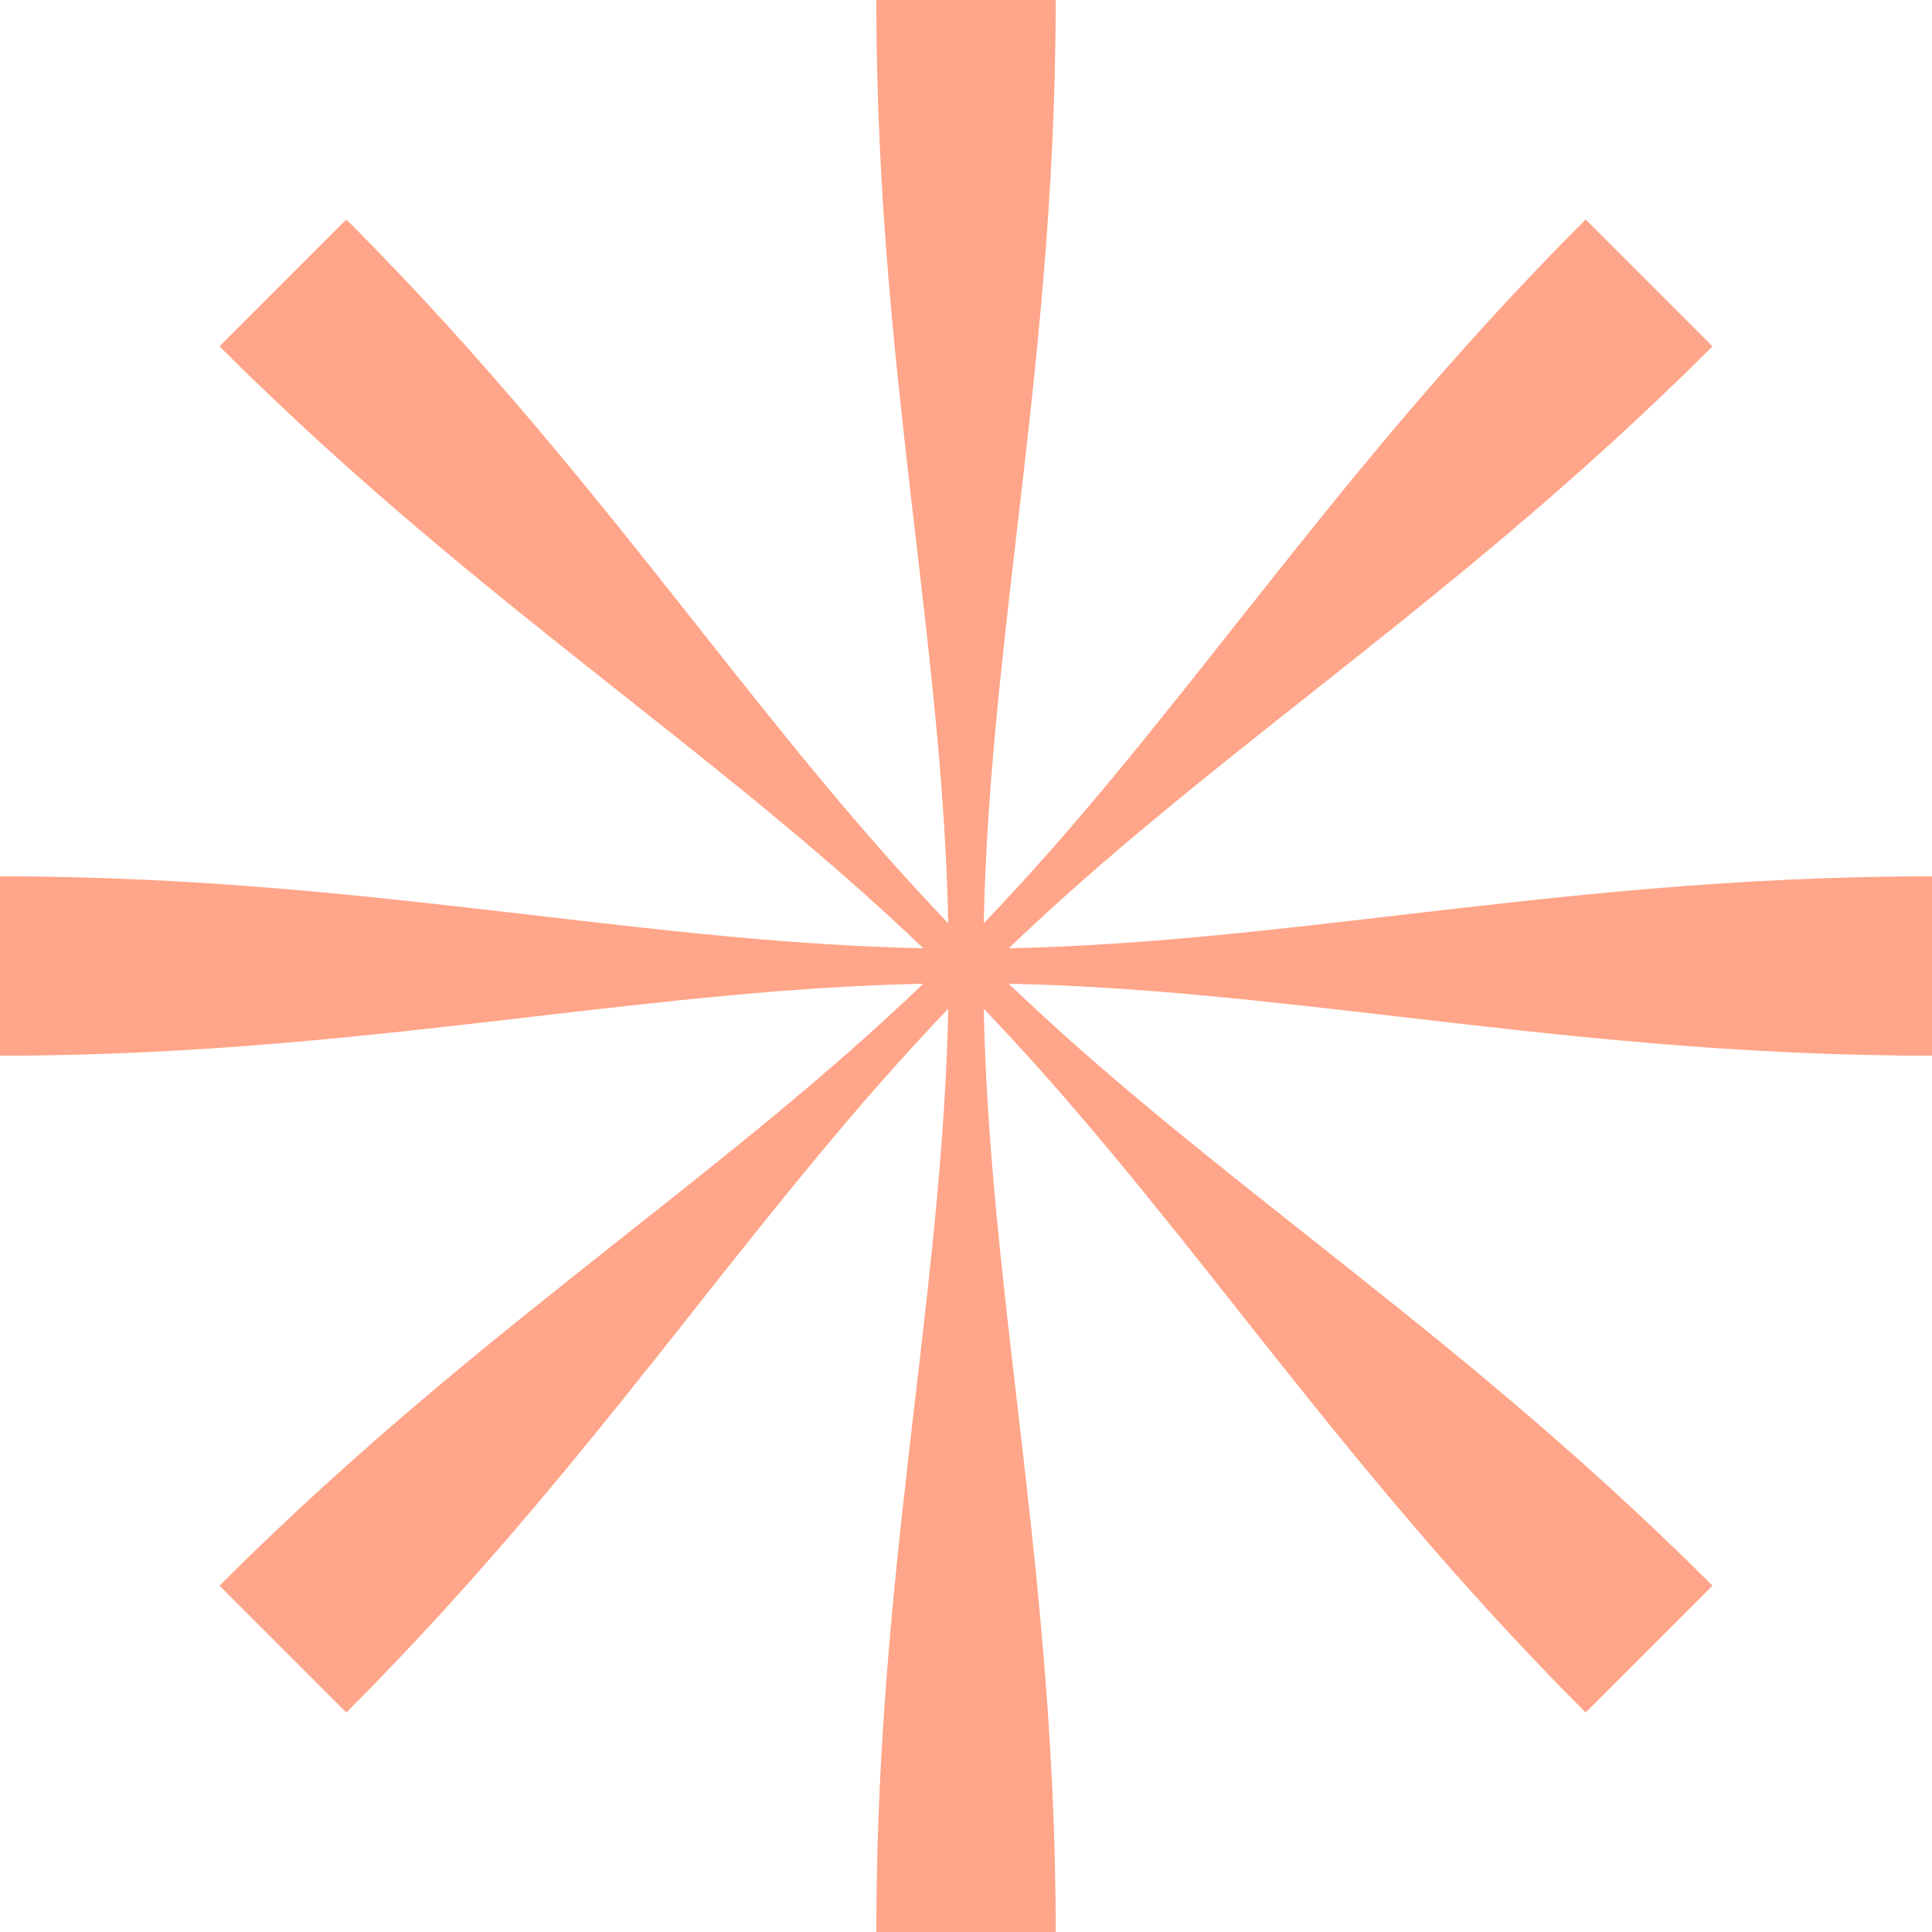
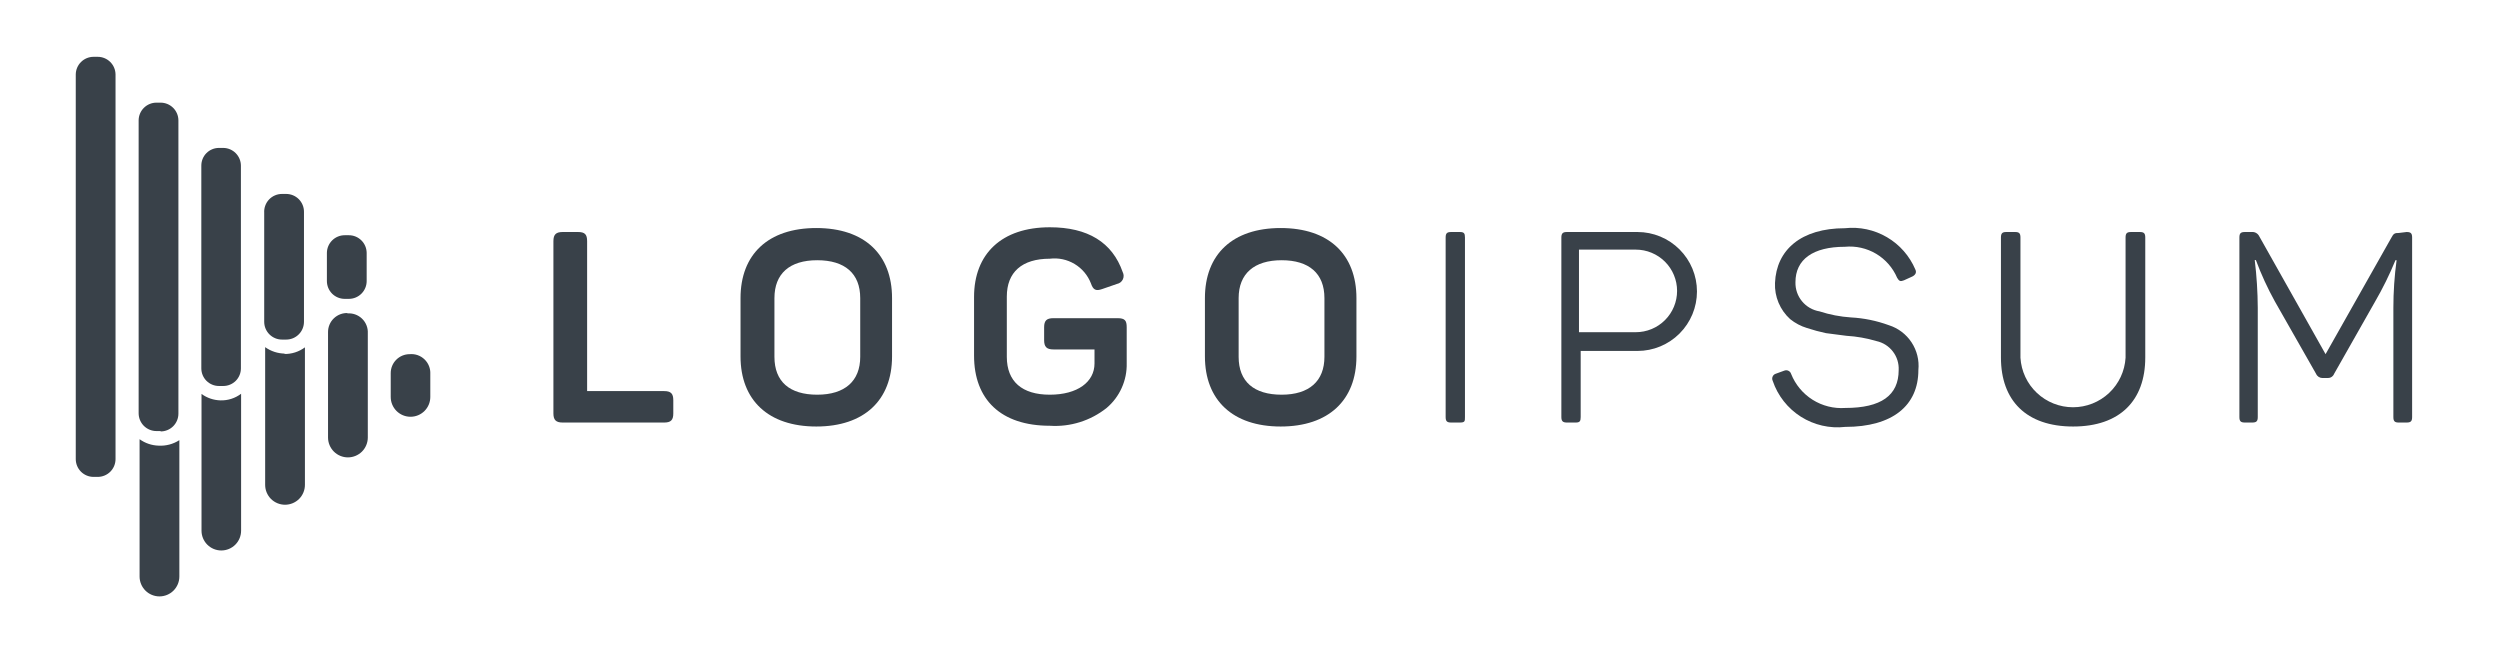
- <svg xmlns="http://www.w3.org/2000/svg" id="logo-36" width="40" height="40" viewBox="0 0 40 40" fill="none">
-   <path d="M18.952 11.073C18.559 7.699 18.143 4.136 18.143 0H21.857C21.857 4.09 21.443 7.648 21.05 11.025C20.73 13.778 20.424 16.411 20.367 19.115C22.232 17.17 23.863 15.107 25.572 12.946C27.679 10.282 29.904 7.469 32.829 4.545L35.455 7.171C32.563 10.063 29.755 12.286 27.088 14.397L27.086 14.399C24.914 16.118 22.837 17.762 20.885 19.633C23.579 19.576 26.191 19.272 28.927 18.952C32.301 18.559 35.864 18.143 40 18.143V21.857C35.91 21.857 32.352 21.443 28.975 21.05L28.972 21.05C26.22 20.73 23.588 20.424 20.885 20.367C22.829 22.23 24.891 23.861 27.05 25.569L27.053 25.572C29.717 27.679 32.53 29.904 35.455 32.829L32.829 35.455C29.937 32.563 27.714 29.755 25.604 27.089L25.599 27.082L25.595 27.076C23.878 24.908 22.235 22.834 20.367 20.885C20.424 23.589 20.73 26.222 21.05 28.975C21.443 32.352 21.857 35.91 21.857 40H18.143C18.143 35.864 18.559 32.301 18.952 28.927L18.953 28.922C19.272 26.188 19.576 23.577 19.633 20.885C17.765 22.834 16.122 24.908 14.405 27.076L14.401 27.082L14.396 27.089C12.286 29.755 10.063 32.563 7.171 35.455L4.545 32.829C7.47 29.904 10.283 27.679 12.947 25.572L12.95 25.569C15.109 23.861 17.171 22.23 19.115 20.367C16.411 20.424 13.778 20.73 11.025 21.05C7.648 21.443 4.09 21.857 0 21.857V18.143C4.136 18.143 7.699 18.559 11.073 18.952C13.809 19.272 16.421 19.576 19.115 19.633C17.163 17.762 15.084 16.117 12.912 14.397C10.245 12.286 7.437 10.063 4.545 7.171L7.171 4.545C10.096 7.469 12.321 10.282 14.428 12.946C16.137 15.107 17.768 17.17 19.633 19.115C19.576 16.423 19.272 13.812 18.953 11.078L18.952 11.073Z" class="ccustom" fill="#FFA589" />
+ <svg xmlns="http://www.w3.org/2000/svg" id="logo-2" width="132" height="35" viewBox="0 0 132 35" fill="none">
+   <path d="M30.52 12.25C30.88 12.25 31 12.38 31 12.73V20.65H35.07C35.42 20.65 35.55 20.78 35.55 21.13V21.83C35.55 22.18 35.42 22.31 35.07 22.31H29.71C29.36 22.31 29.22 22.18 29.22 21.83V12.73C29.22 12.38 29.36 12.25 29.71 12.25H30.52Z" class="ccustom" fill="#394149" />
+   <path d="M39.1 15.74C39.1 13.43 40.56 12.04 43.1 12.04C45.64 12.04 47.1 13.43 47.1 15.74V18.82C47.1 21.13 45.63 22.52 43.1 22.52C40.57 22.52 39.1 21.13 39.1 18.82V15.74ZM45.42 15.74C45.42 14.44 44.61 13.74 43.15 13.74C41.69 13.74 40.89 14.45 40.89 15.74V18.84C40.89 20.15 41.69 20.84 43.15 20.84C44.61 20.84 45.42 20.12 45.42 18.84V15.74Z" class="ccustom" fill="#394149" />
+   <path d="M59.01 16.8C59.4 16.8 59.49 16.93 59.49 17.28V19.18C59.501 19.628 59.411 20.072 59.227 20.48C59.044 20.889 58.772 21.251 58.43 21.54C57.582 22.215 56.512 22.551 55.43 22.48C52.84 22.48 51.43 21.09 51.43 18.78V15.68C51.43 13.4 52.89 12 55.43 12C57.43 12 58.73 12.79 59.28 14.37C59.311 14.429 59.327 14.495 59.328 14.562C59.329 14.629 59.314 14.695 59.285 14.755C59.256 14.815 59.213 14.868 59.16 14.909C59.107 14.949 59.046 14.977 58.98 14.99L58.2 15.26C57.86 15.38 57.72 15.31 57.6 14.96C57.434 14.533 57.131 14.173 56.738 13.938C56.345 13.702 55.885 13.604 55.43 13.66C53.96 13.66 53.16 14.37 53.16 15.66V18.84C53.16 20.15 53.97 20.84 55.43 20.84C56.89 20.84 57.79 20.17 57.79 19.19V18.45H55.62C55.26 18.45 55.13 18.31 55.13 17.96V17.28C55.13 16.93 55.26 16.8 55.62 16.8H59.01Z" class="ccustom" fill="#394149" />
+   <path d="M63.62 15.74C63.62 13.43 65.08 12.04 67.62 12.04C70.16 12.04 71.62 13.43 71.62 15.74V18.82C71.62 21.13 70.15 22.52 67.62 22.52C65.09 22.52 63.62 21.13 63.62 18.82V15.74ZM69.93 15.74C69.93 14.44 69.12 13.74 67.67 13.74C66.22 13.74 65.4 14.45 65.4 15.74V18.84C65.4 20.15 66.21 20.84 67.67 20.84C69.13 20.84 69.93 20.12 69.93 18.84V15.74Z" class="ccustom" fill="#394149" />
+   <path d="M76.33 12.54C76.33 12.32 76.4 12.25 76.62 12.25H77.08C77.3 12.25 77.35 12.32 77.35 12.54V22.02C77.35 22.24 77.35 22.31 77.08 22.31H76.62C76.4 22.31 76.33 22.24 76.33 22.02V12.54Z" class="ccustom" fill="#394149" />
+   <path d="M86.46 12.25C87.293 12.25 88.091 12.581 88.68 13.17C89.269 13.758 89.6 14.557 89.6 15.39C89.6 16.223 89.269 17.021 88.68 17.61C88.091 18.199 87.293 18.53 86.46 18.53H83.46V22.02C83.46 22.24 83.41 22.31 83.2 22.31H82.73C82.52 22.31 82.44 22.24 82.44 22.02V12.54C82.44 12.32 82.52 12.25 82.73 12.25H86.46ZM86.37 17.54C86.656 17.54 86.94 17.484 87.204 17.374C87.469 17.265 87.709 17.104 87.912 16.901C88.114 16.699 88.275 16.459 88.384 16.194C88.494 15.93 88.55 15.646 88.55 15.36C88.55 15.074 88.494 14.79 88.384 14.526C88.275 14.261 88.114 14.021 87.912 13.819C87.709 13.616 87.469 13.456 87.204 13.346C86.94 13.236 86.656 13.18 86.37 13.18H83.37V17.54H86.37Z" class="ccustom" fill="#394149" />
+   <path d="M97.41 12.05C98.182 11.965 98.961 12.131 99.631 12.524C100.301 12.916 100.827 13.515 101.13 14.23C101.21 14.39 101.13 14.52 100.97 14.6L100.53 14.8C100.35 14.87 100.28 14.86 100.17 14.67C99.943 14.139 99.554 13.694 99.058 13.399C98.562 13.105 97.984 12.975 97.41 13.03C95.72 13.03 94.8 13.7 94.8 14.9C94.79 15.267 94.913 15.625 95.147 15.908C95.38 16.191 95.708 16.38 96.07 16.44C96.608 16.615 97.165 16.723 97.73 16.76C98.413 16.796 99.087 16.935 99.73 17.17C100.223 17.326 100.647 17.646 100.931 18.078C101.215 18.51 101.342 19.026 101.29 19.54C101.29 21.41 99.93 22.54 97.43 22.54C96.61 22.634 95.783 22.444 95.086 22.002C94.389 21.559 93.864 20.892 93.6 20.11C93.582 20.074 93.573 20.035 93.572 19.995C93.571 19.956 93.579 19.916 93.596 19.88C93.612 19.844 93.636 19.811 93.666 19.785C93.696 19.759 93.732 19.741 93.77 19.73L94.21 19.57C94.245 19.556 94.282 19.549 94.319 19.55C94.357 19.551 94.394 19.56 94.427 19.576C94.461 19.592 94.491 19.615 94.516 19.643C94.54 19.671 94.559 19.704 94.57 19.74C94.794 20.305 95.192 20.784 95.706 21.108C96.22 21.431 96.824 21.583 97.43 21.54C99.32 21.54 100.25 20.88 100.25 19.54C100.268 19.188 100.16 18.841 99.945 18.561C99.731 18.28 99.424 18.085 99.08 18.01C98.563 17.856 98.029 17.762 97.49 17.73L96.41 17.59C96.072 17.518 95.738 17.428 95.41 17.32C95.086 17.222 94.784 17.062 94.52 16.85C94.255 16.61 94.046 16.314 93.907 15.984C93.769 15.654 93.705 15.298 93.72 14.94C93.79 13.19 95.1 12.05 97.41 12.05Z" class="ccustom" fill="#394149" />
+   <path d="M106.68 18.89C106.722 19.597 107.033 20.262 107.549 20.747C108.065 21.233 108.747 21.503 109.455 21.503C110.163 21.503 110.845 21.233 111.361 20.747C111.877 20.262 112.187 19.597 112.23 18.89V12.54C112.23 12.32 112.3 12.25 112.52 12.25H112.98C113.2 12.25 113.27 12.32 113.27 12.54V18.88C113.27 21.15 111.93 22.52 109.46 22.52C106.99 22.52 105.65 21.15 105.65 18.88V12.54C105.65 12.32 105.72 12.25 105.93 12.25H106.4C106.61 12.25 106.68 12.32 106.68 12.54V18.89Z" class="ccustom" fill="#394149" />
+   <path d="M127.07 12.25C127.29 12.25 127.36 12.32 127.36 12.54V22.02C127.36 22.24 127.29 22.31 127.07 22.31H126.65C126.44 22.31 126.37 22.24 126.37 22.02V16.25C126.37 15.411 126.427 14.572 126.54 13.74H126.48C126.168 14.501 125.803 15.239 125.39 15.95L123.24 19.74C123.214 19.806 123.168 19.862 123.109 19.901C123.05 19.941 122.981 19.961 122.91 19.96H122.63C122.558 19.96 122.488 19.94 122.427 19.901C122.367 19.862 122.319 19.806 122.29 19.74L120.11 15.91C119.723 15.209 119.389 14.481 119.11 13.73H119.05C119.152 14.569 119.206 15.414 119.21 16.26V22.02C119.21 22.24 119.14 22.31 118.92 22.31H118.53C118.31 22.31 118.24 22.24 118.24 22.02V12.54C118.24 12.32 118.31 12.25 118.53 12.25H118.89C118.972 12.242 119.055 12.26 119.126 12.302C119.198 12.343 119.255 12.405 119.29 12.48L122.79 18.7L126.27 12.54C126.38 12.33 126.44 12.3 126.66 12.3L127.07 12.25Z" class="ccustom" fill="#394149" />
+   <path d="M12.73 20.79V28.02C12.73 28.297 12.62 28.563 12.424 28.759C12.228 28.955 11.962 29.065 11.685 29.065C11.408 29.065 11.142 28.955 10.946 28.759C10.75 28.563 10.64 28.297 10.64 28.02V20.8C10.931 21.012 11.28 21.131 11.64 21.14C12.033 21.151 12.417 21.028 12.73 20.79V20.79ZM21.63 18.7C21.365 18.7 21.11 18.805 20.923 18.993C20.735 19.18 20.63 19.435 20.63 19.7V20.96C20.63 21.237 20.74 21.503 20.936 21.699C21.132 21.895 21.398 22.005 21.675 22.005C21.952 22.005 22.218 21.895 22.414 21.699C22.61 21.503 22.72 21.237 22.72 20.96V19.75C22.728 19.607 22.705 19.463 22.652 19.33C22.599 19.196 22.519 19.075 22.415 18.976C22.312 18.876 22.188 18.8 22.053 18.752C21.917 18.705 21.773 18.687 21.63 18.7V18.7ZM8.37 23.53C8.01 23.519 7.662 23.401 7.37 23.19V30.44C7.37 30.718 7.481 30.986 7.678 31.183C7.874 31.379 8.142 31.49 8.42 31.49C8.698 31.49 8.966 31.379 9.162 31.183C9.359 30.986 9.47 30.718 9.47 30.44V23.24C9.143 23.451 8.758 23.553 8.37 23.53V23.53ZM18.37 16.53C18.235 16.523 18.099 16.544 17.972 16.591C17.845 16.639 17.729 16.711 17.63 16.805C17.532 16.898 17.454 17.011 17.401 17.135C17.347 17.26 17.32 17.394 17.32 17.53V23.1C17.32 23.378 17.431 23.646 17.628 23.843C17.825 24.039 18.091 24.15 18.37 24.15C18.648 24.15 18.916 24.039 19.113 23.843C19.309 23.646 19.42 23.378 19.42 23.1V17.6C19.428 17.456 19.405 17.311 19.351 17.177C19.298 17.043 19.217 16.921 19.112 16.822C19.007 16.722 18.883 16.646 18.746 16.599C18.609 16.552 18.464 16.535 18.32 16.55L18.37 16.53ZM15.05 18.67C14.673 18.667 14.307 18.549 14 18.33V25.6C14 25.878 14.111 26.146 14.307 26.343C14.505 26.539 14.771 26.65 15.05 26.65C15.329 26.65 15.595 26.539 15.793 26.343C15.989 26.146 16.1 25.878 16.1 25.6V18.34C15.783 18.576 15.396 18.7 15 18.69L15.05 18.67ZM6.1 24.24V3.93C6.097 3.682 5.997 3.446 5.821 3.272C5.645 3.098 5.408 3 5.16 3H4.94C4.692 3 4.455 3.098 4.279 3.272C4.103 3.446 4.003 3.682 4 3.93V24.24C4 24.489 4.099 24.728 4.275 24.905C4.452 25.081 4.691 25.18 4.94 25.18H5.16C5.409 25.18 5.648 25.081 5.825 24.905C6.001 24.728 6.1 24.489 6.1 24.24V24.24ZM8.48 22.76H8.26C8.011 22.76 7.772 22.661 7.595 22.485C7.419 22.308 7.32 22.069 7.32 21.82V6.35C7.323 6.102 7.423 5.866 7.599 5.692C7.775 5.518 8.012 5.42 8.26 5.42H8.48C8.728 5.42 8.965 5.518 9.141 5.692C9.317 5.866 9.417 6.102 9.42 6.35V21.84C9.42 22.089 9.321 22.328 9.145 22.505C8.968 22.681 8.729 22.78 8.48 22.78V22.76ZM11.79 20.38H11.56C11.313 20.38 11.077 20.282 10.902 20.108C10.728 19.933 10.63 19.697 10.63 19.45V8.75C10.629 8.627 10.652 8.505 10.698 8.391C10.744 8.277 10.812 8.173 10.899 8.086C10.985 7.998 11.088 7.929 11.202 7.882C11.315 7.834 11.437 7.81 11.56 7.81H11.79C12.038 7.813 12.274 7.913 12.448 8.089C12.622 8.265 12.72 8.502 12.72 8.75V19.45C12.72 19.697 12.622 19.933 12.448 20.108C12.273 20.282 12.037 20.38 11.79 20.38V20.38ZM15.1 17.93H14.89C14.642 17.93 14.405 17.832 14.229 17.658C14.053 17.484 13.953 17.248 13.95 17V11.24C13.942 11.112 13.96 10.983 14.004 10.862C14.047 10.741 14.115 10.63 14.203 10.536C14.291 10.442 14.398 10.368 14.516 10.317C14.634 10.266 14.761 10.24 14.89 10.24H15.11C15.359 10.24 15.598 10.339 15.775 10.515C15.951 10.692 16.05 10.931 16.05 11.18V16.98C16.051 17.104 16.028 17.228 15.981 17.343C15.935 17.458 15.866 17.563 15.778 17.651C15.691 17.739 15.587 17.81 15.472 17.858C15.357 17.905 15.234 17.93 15.11 17.93H15.1ZM18.42 15.78H18.2C17.951 15.78 17.712 15.681 17.535 15.505C17.359 15.328 17.26 15.089 17.26 14.84V13.35C17.263 13.102 17.363 12.866 17.539 12.692C17.715 12.518 17.952 12.42 18.2 12.42H18.42C18.668 12.42 18.905 12.518 19.081 12.692C19.257 12.866 19.357 13.102 19.36 13.35V14.84C19.36 15.088 19.262 15.325 19.088 15.501C18.914 15.677 18.678 15.777 18.43 15.78H18.42Z" class="ccustom" fill="#394149" />
</svg>
